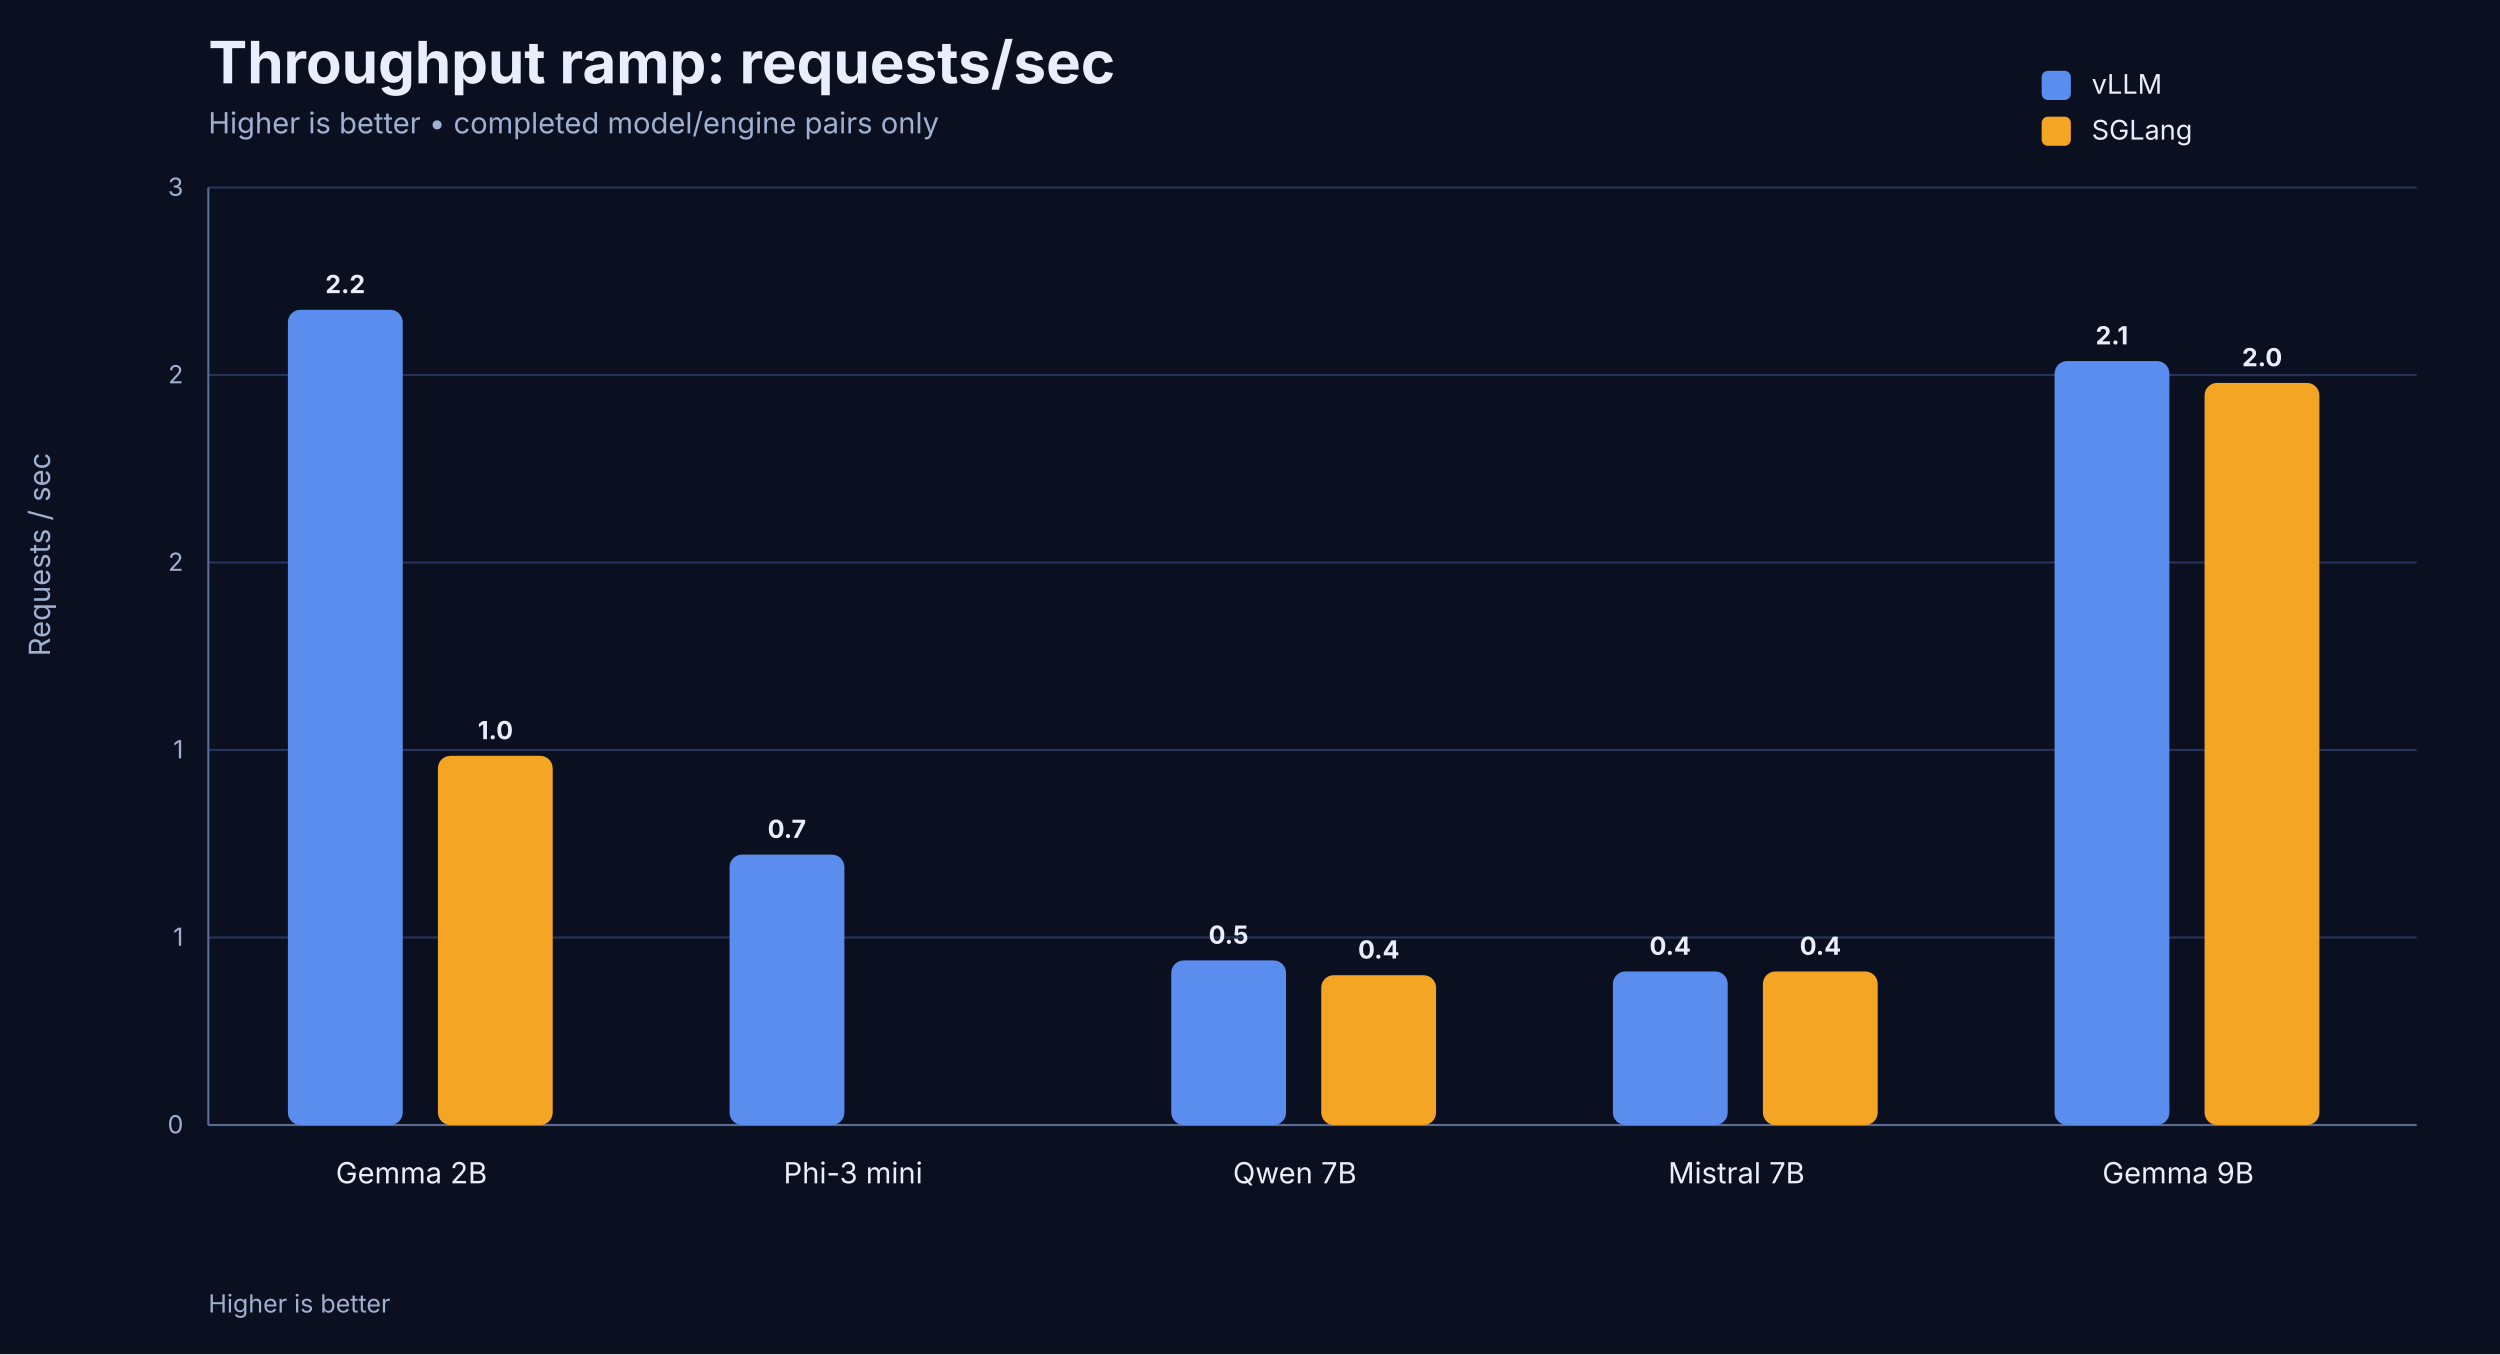
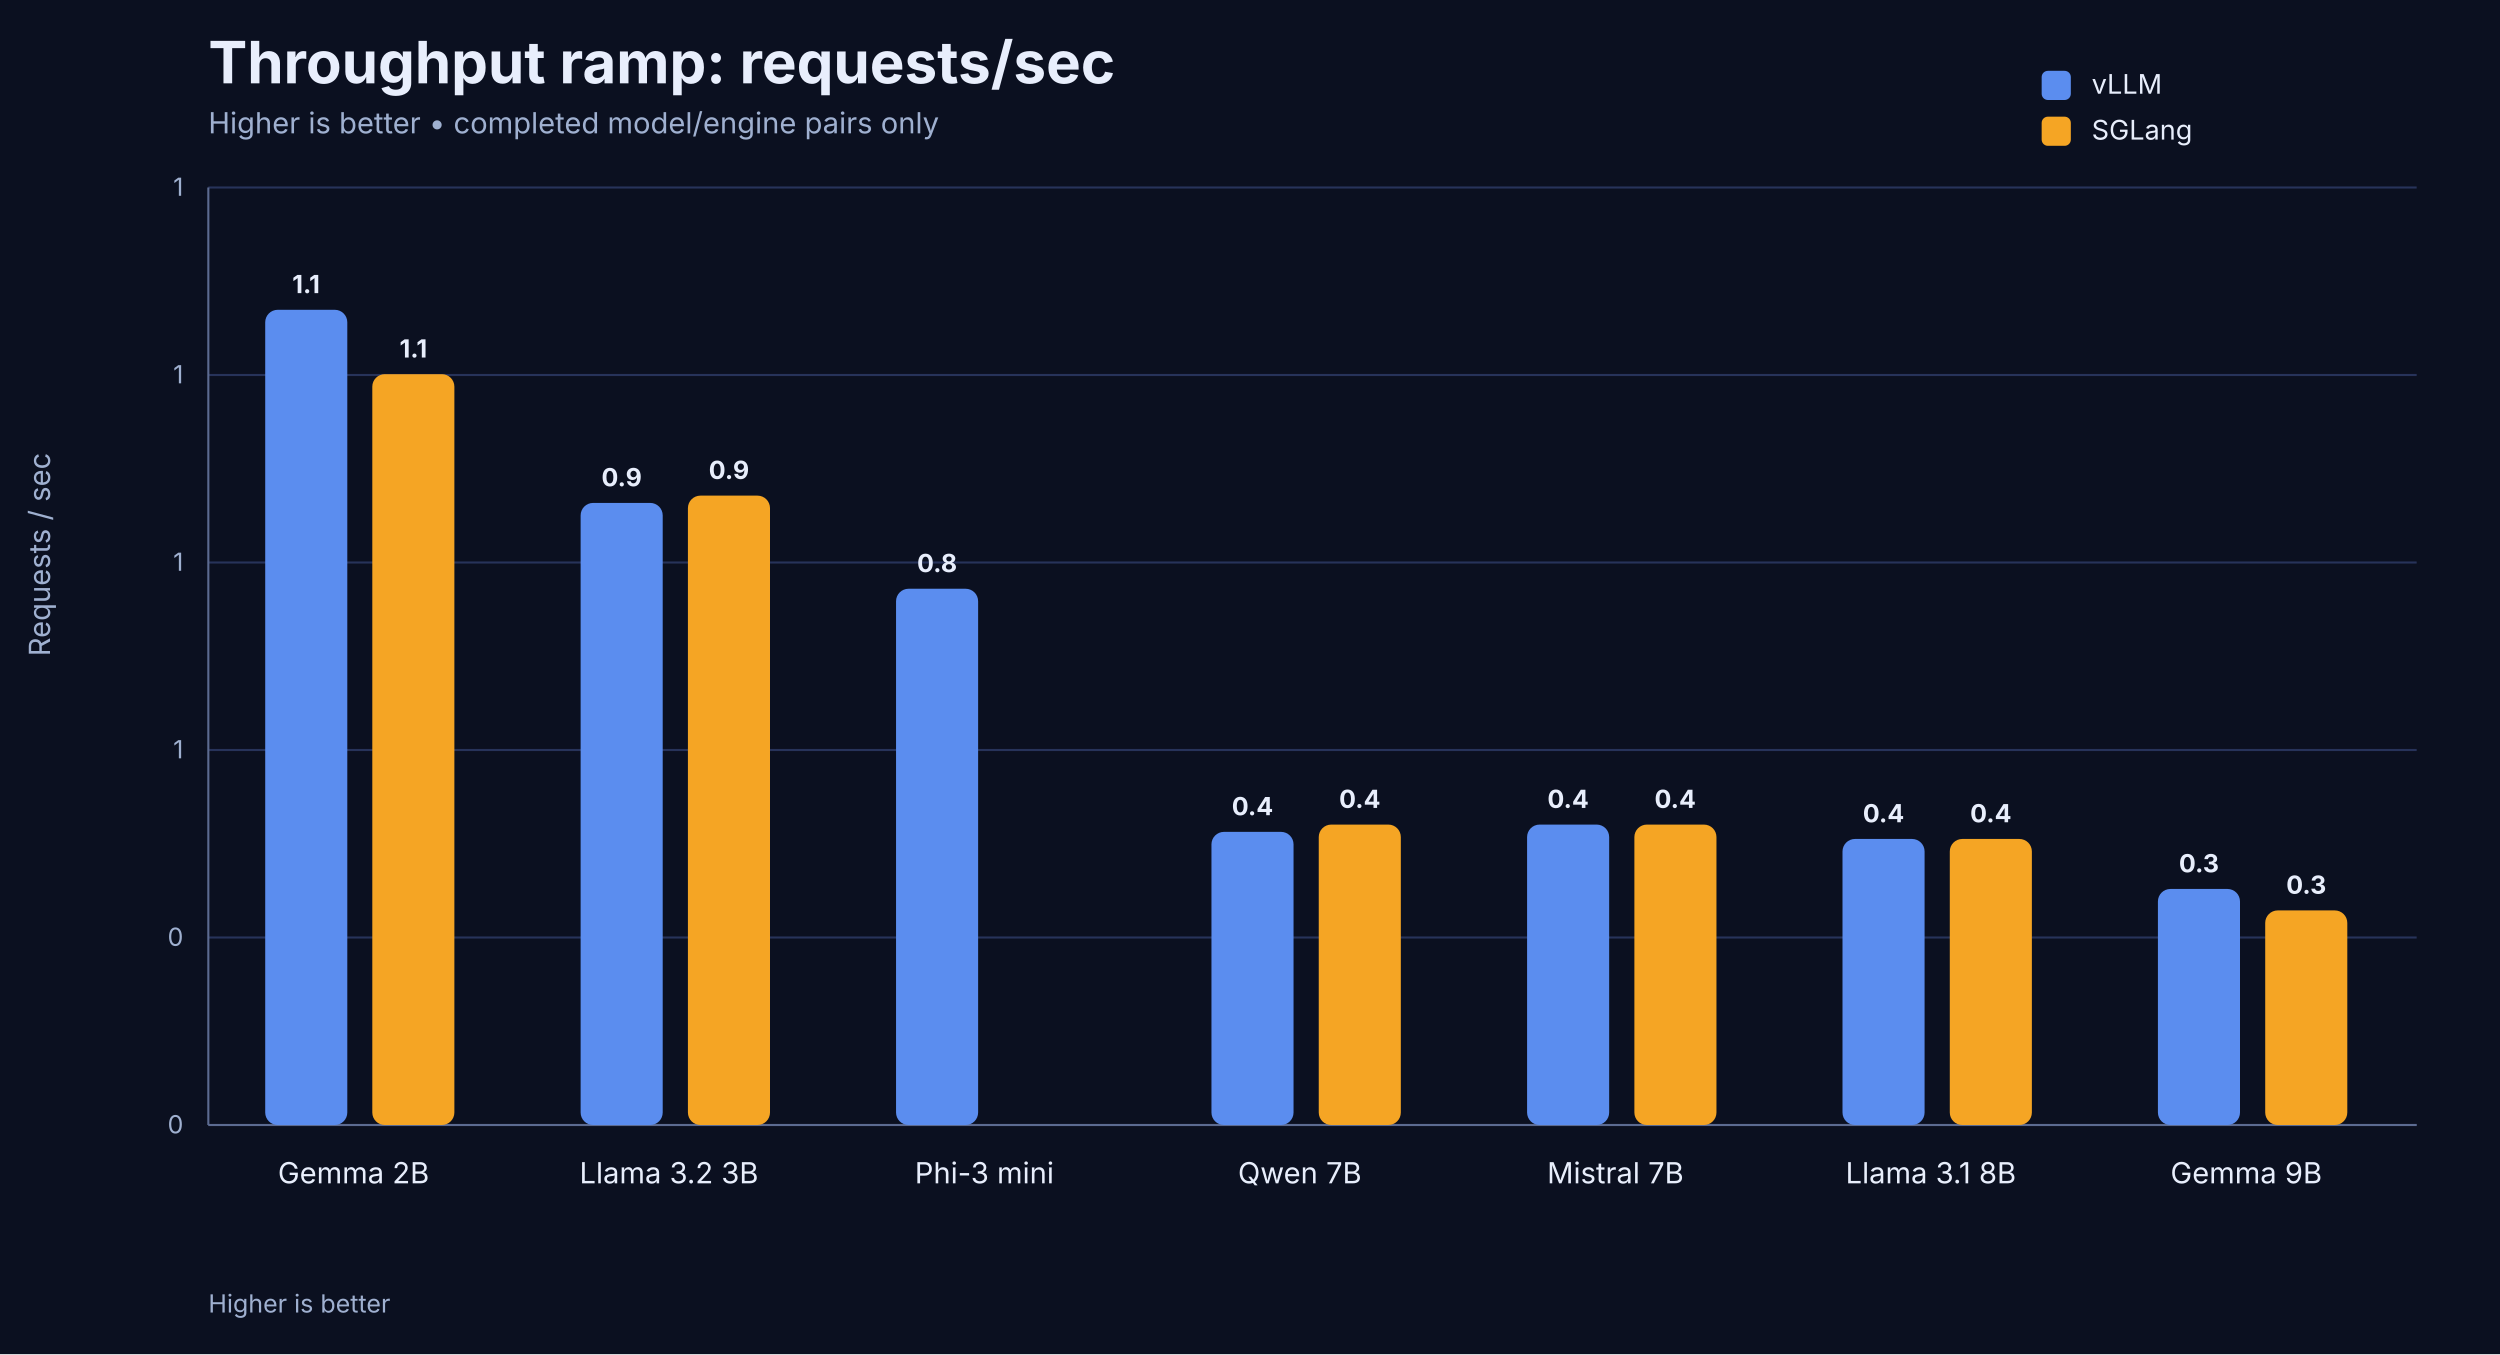
<svg xmlns="http://www.w3.org/2000/svg" width="1200" height="650" viewBox="0 0 1200 650">
  <style>text{font-family:system-ui,-apple-system,sans-serif;fill:#e8eefc}.muted{fill:#9fb0d0}.small{font-size:12px}.label{font-size:14px}.title{font-size:28px;font-weight:700}.subtitle{font-size:14px}.axis{stroke:#5c6b91;stroke-width:1}.grid{stroke:#27335a;stroke-width:1}.value{font-size:12px;font-weight:700}.legend{font-size:13px}</style>
  <rect width="1200" height="650" fill="#0b1020" />
  <text x="100" y="40" class="title">Throughput ramp: requests/sec</text>
  <text x="100" y="64" class="subtitle muted">Higher is better • completed model/engine pairs only</text>
  <line x1="100" y1="540.0" x2="1160" y2="540.0" class="grid" />
  <text x="88" y="544.0" text-anchor="end" class="small muted">0</text>
  <line x1="100" y1="450.0" x2="1160" y2="450.0" class="grid" />
-   <text x="88" y="454.0" text-anchor="end" class="small muted">1</text>
+   <text x="88" y="454.0" text-anchor="end" class="small muted">0</text>
  <line x1="100" y1="360.0" x2="1160" y2="360.0" class="grid" />
  <text x="88" y="364.0" text-anchor="end" class="small muted">1</text>
  <line x1="100" y1="270.0" x2="1160" y2="270.0" class="grid" />
-   <text x="88" y="274.0" text-anchor="end" class="small muted">2</text>
+   <text x="88" y="274.0" text-anchor="end" class="small muted">1</text>
  <line x1="100" y1="180.0" x2="1160" y2="180.0" class="grid" />
-   <text x="88" y="184.0" text-anchor="end" class="small muted">2</text>
+   <text x="88" y="184.0" text-anchor="end" class="small muted">1</text>
  <line x1="100" y1="90.0" x2="1160" y2="90.0" class="grid" />
-   <text x="88" y="94.0" text-anchor="end" class="small muted">3</text>
+   <text x="88" y="94.0" text-anchor="end" class="small muted">1</text>
  <line x1="100" y1="90" x2="100" y2="540" class="axis" />
  <line x1="100" y1="540" x2="1160" y2="540" class="axis" />
-   <rect x="138.2" y="148.7" width="55.1" height="391.3" rx="6" fill="#5B8DEF" />
-   <text x="165.7" y="140.7" text-anchor="middle" class="value">2.2</text>
-   <rect x="210.2" y="362.8" width="55.1" height="177.2" rx="6" fill="#F5A524" />
-   <text x="237.8" y="354.8" text-anchor="middle" class="value">1.0</text>
-   <text x="197.5" y="568" text-anchor="middle" class="label">Gemma 2B</text>
-   <rect x="350.2" y="410.2" width="55.1" height="129.8" rx="6" fill="#5B8DEF" />
-   <text x="377.7" y="402.2" text-anchor="middle" class="value">0.7</text>
-   <text x="409.5" y="568" text-anchor="middle" class="label">Phi-3 mini</text>
-   <rect x="562.2" y="461.0" width="55.1" height="79.0" rx="6" fill="#5B8DEF" />
-   <text x="589.7" y="453.0" text-anchor="middle" class="value">0.5</text>
-   <rect x="634.2" y="468.1" width="55.1" height="71.9" rx="6" fill="#F5A524" />
-   <text x="661.8" y="460.1" text-anchor="middle" class="value">0.4</text>
-   <text x="621.5" y="568" text-anchor="middle" class="label">Qwen 7B</text>
-   <rect x="774.2" y="466.3" width="55.1" height="73.7" rx="6" fill="#5B8DEF" />
-   <text x="801.7" y="458.3" text-anchor="middle" class="value">0.4</text>
-   <rect x="846.2" y="466.3" width="55.1" height="73.7" rx="6" fill="#F5A524" />
-   <text x="873.8" y="458.3" text-anchor="middle" class="value">0.4</text>
-   <text x="833.5" y="568" text-anchor="middle" class="label">Mistral 7B</text>
-   <rect x="986.2" y="173.3" width="55.1" height="366.7" rx="6" fill="#5B8DEF" />
-   <text x="1013.7" y="165.3" text-anchor="middle" class="value">2.1</text>
-   <rect x="1058.2" y="183.8" width="55.1" height="356.2" rx="6" fill="#F5A524" />
-   <text x="1085.8" y="175.8" text-anchor="middle" class="value">2.0</text>
-   <text x="1045.5" y="568" text-anchor="middle" class="label">Gemma 9B</text>
+   <rect x="127.3" y="148.7" width="39.4" height="391.3" rx="6" fill="#5B8DEF" />
+   <text x="146.9" y="140.7" text-anchor="middle" class="value">1.1</text>
+   <rect x="178.7" y="179.6" width="39.4" height="360.4" rx="6" fill="#F5A524" />
+   <text x="198.4" y="171.6" text-anchor="middle" class="value">1.1</text>
+   <text x="169.7" y="568" text-anchor="middle" class="label">Gemma 2B</text>
+   <rect x="278.7" y="241.4" width="39.4" height="298.6" rx="6" fill="#5B8DEF" />
+   <text x="298.4" y="233.4" text-anchor="middle" class="value">0.9</text>
+   <rect x="330.2" y="237.9" width="39.4" height="302.1" rx="6" fill="#F5A524" />
+   <text x="349.9" y="229.9" text-anchor="middle" class="value">0.9</text>
+   <text x="321.1" y="568" text-anchor="middle" class="label">Llama 3.2 3B</text>
+   <rect x="430.1" y="282.6" width="39.4" height="257.4" rx="6" fill="#5B8DEF" />
+   <text x="449.8" y="274.6" text-anchor="middle" class="value">0.8</text>
+   <text x="472.5" y="568" text-anchor="middle" class="label">Phi-3 mini</text>
+   <rect x="581.5" y="399.3" width="39.4" height="140.7" rx="6" fill="#5B8DEF" />
+   <text x="601.2" y="391.3" text-anchor="middle" class="value">0.4</text>
+   <rect x="633.0" y="395.8" width="39.4" height="144.2" rx="6" fill="#F5A524" />
+   <text x="652.7" y="387.8" text-anchor="middle" class="value">0.4</text>
+   <text x="623.9" y="568" text-anchor="middle" class="label">Qwen 7B</text>
+   <rect x="733.0" y="395.8" width="39.4" height="144.2" rx="6" fill="#5B8DEF" />
+   <text x="752.7" y="387.8" text-anchor="middle" class="value">0.4</text>
+   <rect x="784.5" y="395.8" width="39.4" height="144.2" rx="6" fill="#F5A524" />
+   <text x="804.1" y="387.8" text-anchor="middle" class="value">0.4</text>
+   <text x="775.4" y="568" text-anchor="middle" class="label">Mistral 7B</text>
+   <rect x="884.4" y="402.7" width="39.4" height="137.3" rx="6" fill="#5B8DEF" />
+   <text x="904.1" y="394.7" text-anchor="middle" class="value">0.4</text>
+   <rect x="935.9" y="402.7" width="39.4" height="137.3" rx="6" fill="#F5A524" />
+   <text x="955.6" y="394.7" text-anchor="middle" class="value">0.4</text>
+   <text x="926.8" y="568" text-anchor="middle" class="label">Llama 3.1 8B</text>
+   <rect x="1035.8" y="426.7" width="39.4" height="113.3" rx="6" fill="#5B8DEF" />
+   <text x="1055.5" y="418.7" text-anchor="middle" class="value">0.3</text>
+   <rect x="1087.3" y="437.0" width="39.4" height="103.0" rx="6" fill="#F5A524" />
+   <text x="1107.0" y="429.0" text-anchor="middle" class="value">0.3</text>
+   <text x="1078.2" y="568" text-anchor="middle" class="label">Gemma 9B</text>
  <rect x="980" y="34" width="14" height="14" rx="3" fill="#5B8DEF" />
  <text x="1004" y="45" class="legend">vLLM</text>
  <rect x="980" y="56" width="14" height="14" rx="3" fill="#F5A524" />
  <text x="1004" y="67" class="legend">SGLang</text>
  <text x="24" y="315.0" transform="rotate(-90 24 315.0)" class="label muted">Requests / sec</text>
  <text x="100" y="630" class="small muted">Higher is better</text>
</svg>
